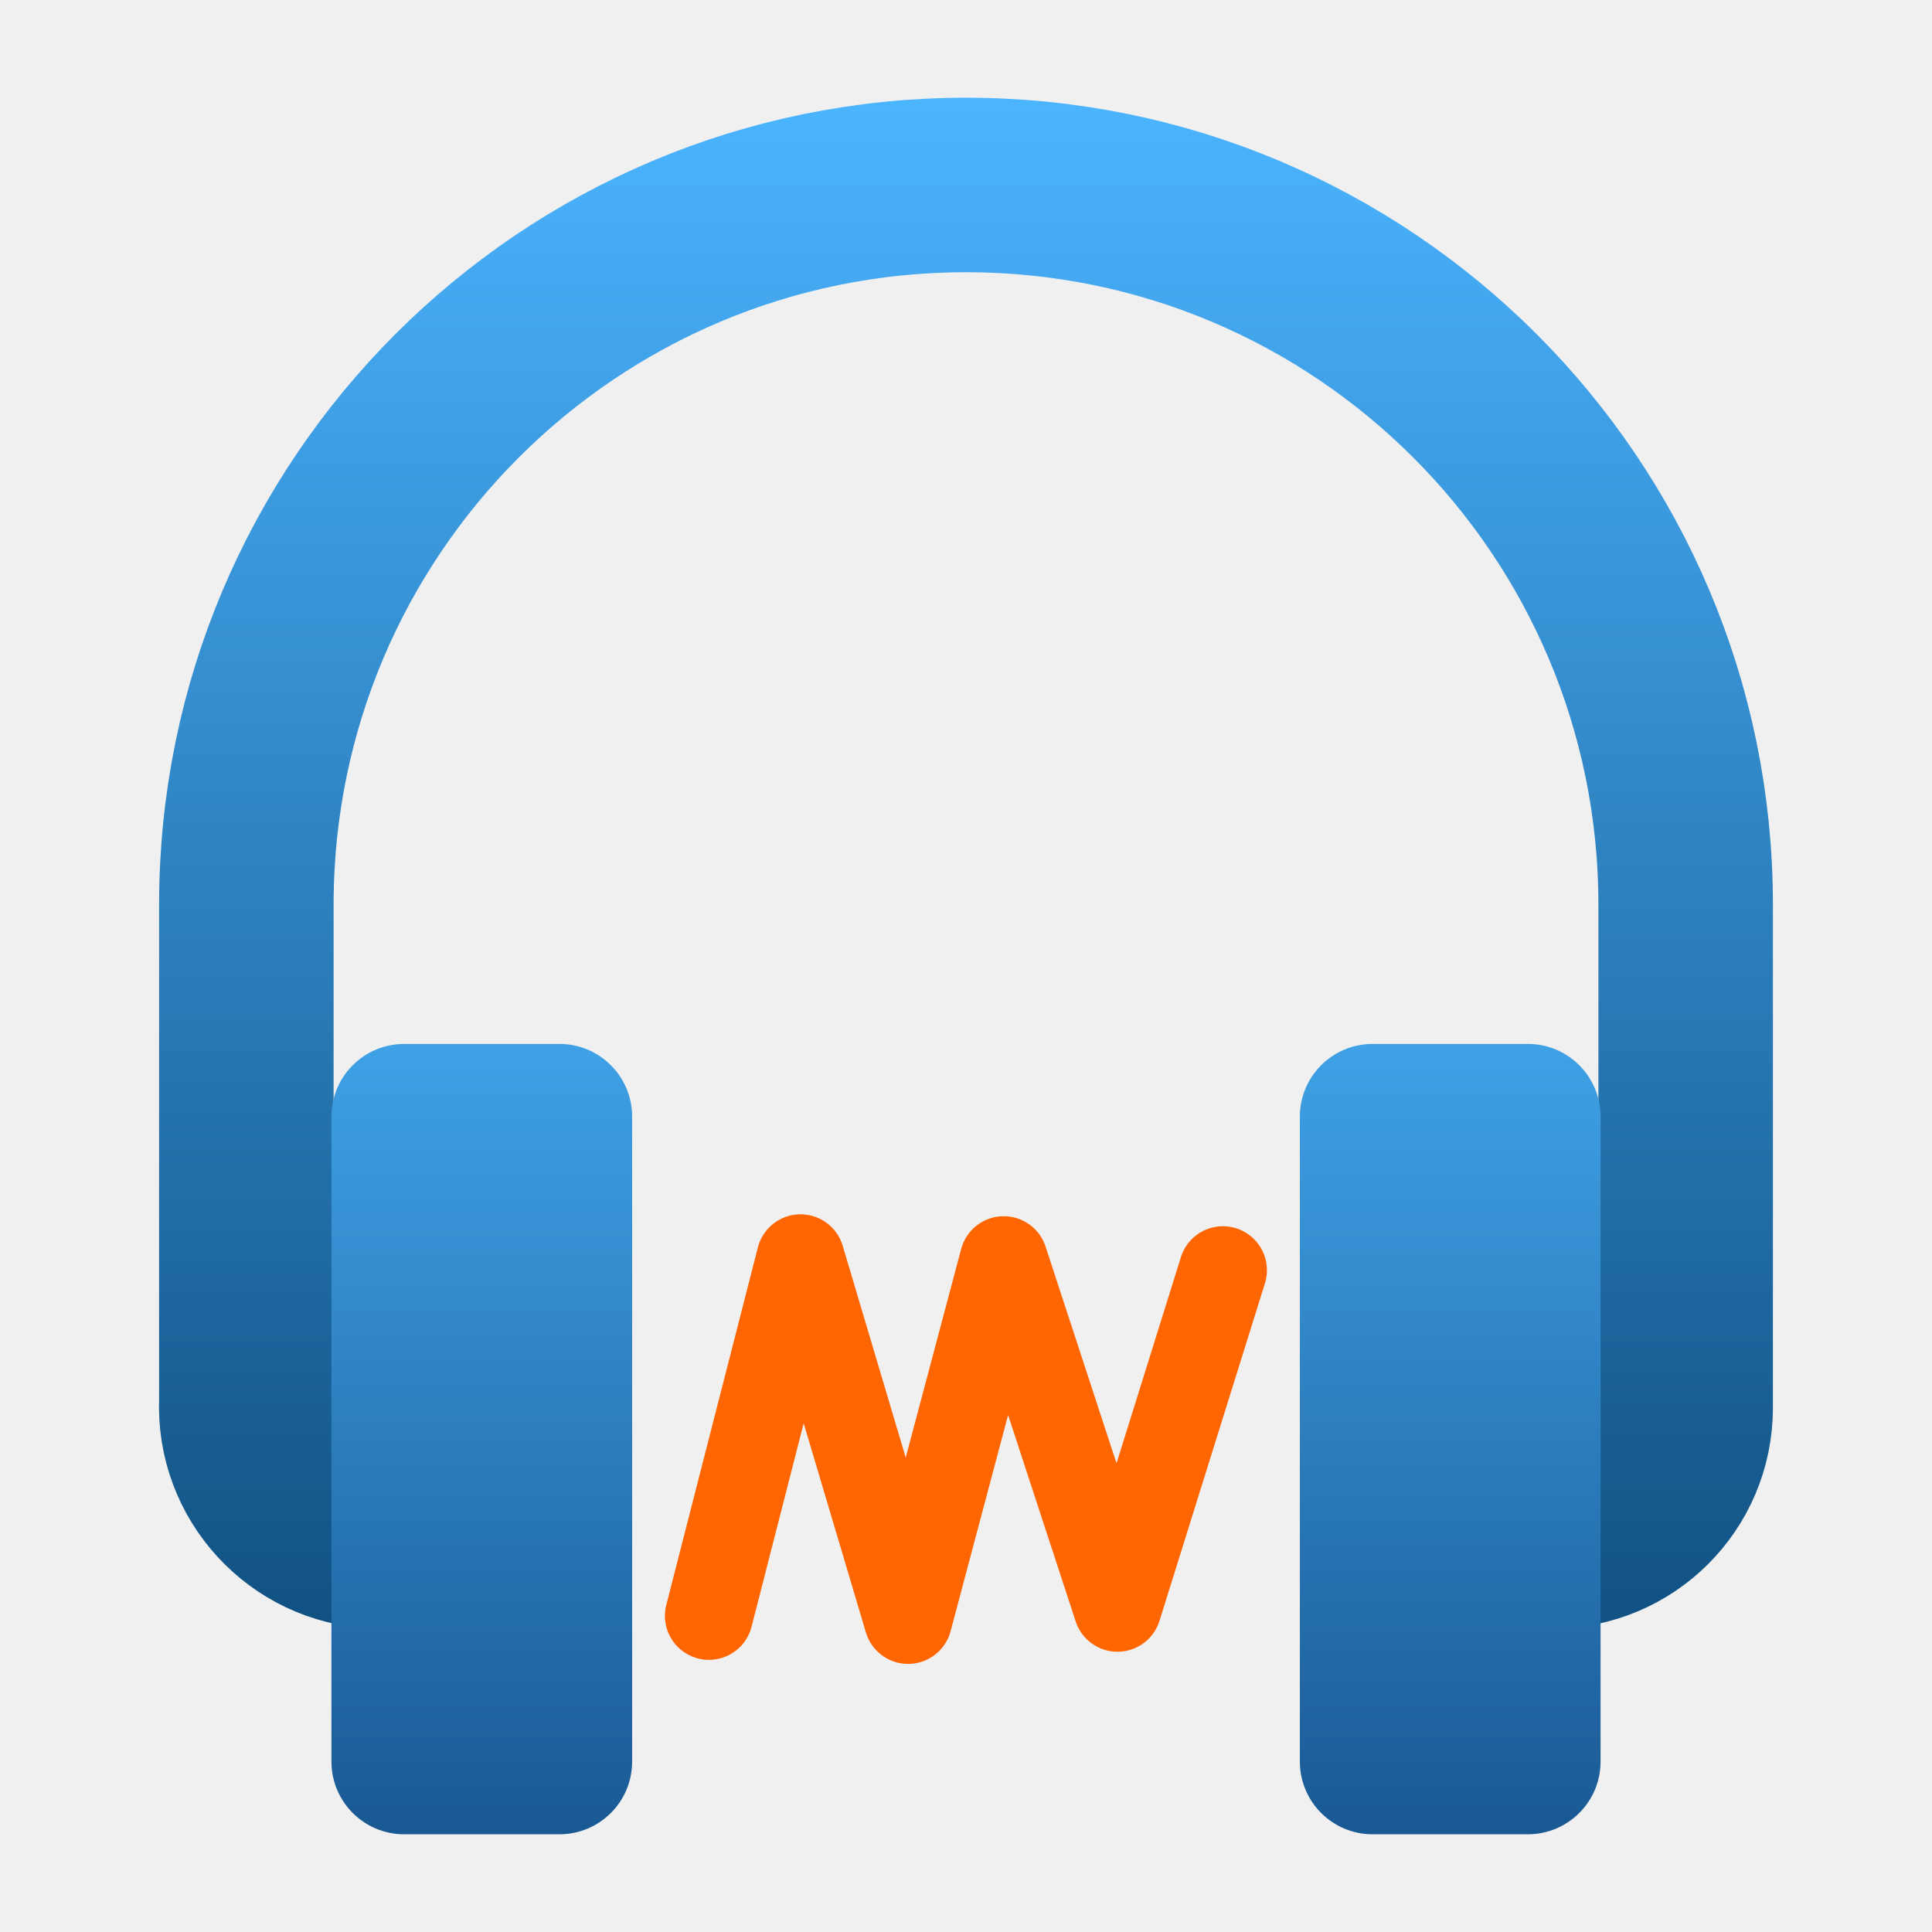
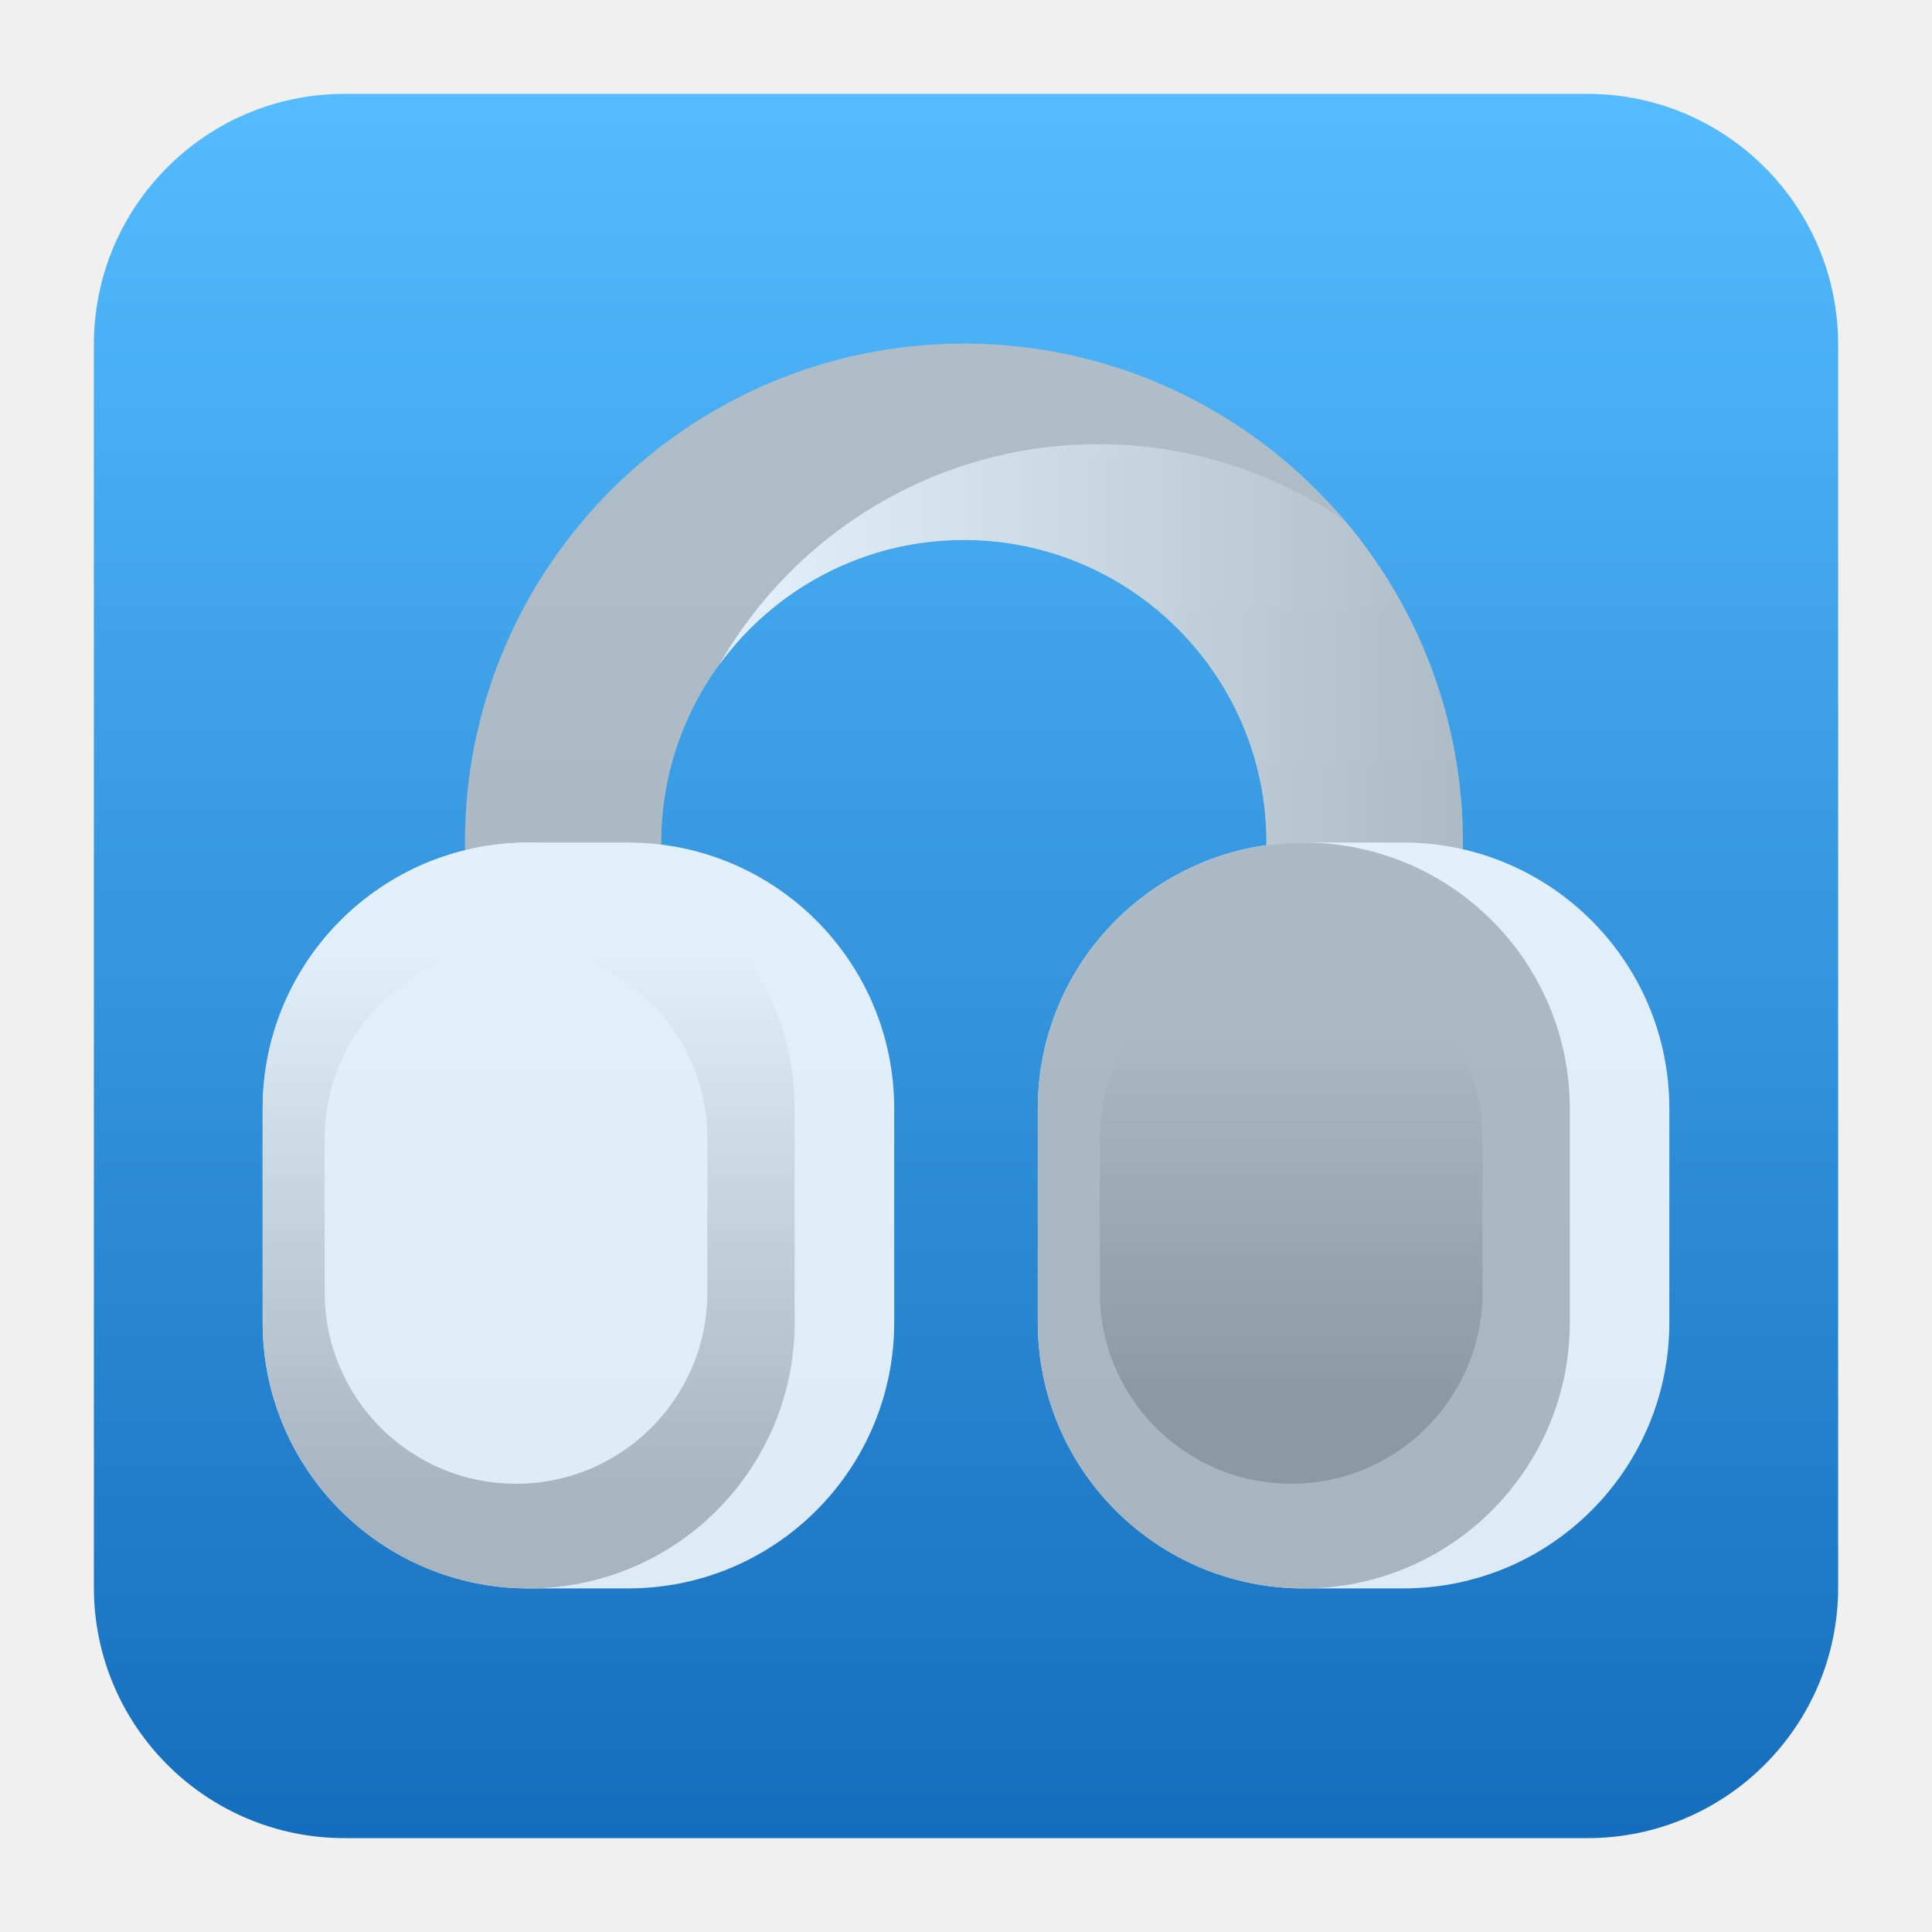
- <svg xmlns="http://www.w3.org/2000/svg" xmlns:xlink="http://www.w3.org/1999/xlink" clip-rule="evenodd" fill-rule="evenodd" stroke-linejoin="round" stroke-miterlimit="2" viewBox="0 0 48 48" version="1.1" id="svg7">
-   <defs id="defs7">
-     <linearGradient xlink:href="#linearGradient5" id="linearGradient49" gradientUnits="userSpaceOnUse" x1="103.562" y1="18.238" x2="103.562" y2="165.044" />
-     <linearGradient id="linearGradient5">
-       <stop style="stop-color:#4bb4ff;stop-opacity:1;" offset="0" id="stop5-3" />
-       <stop style="stop-color:#0d4b7b;stop-opacity:1;" offset="1" id="stop6-5" />
+ <svg xmlns="http://www.w3.org/2000/svg" xmlns:xlink="http://www.w3.org/1999/xlink" clip-rule="evenodd" fill-rule="evenodd" stroke-linejoin="round" stroke-miterlimit="2" viewBox="0 0 48 48" version="1.1" id="svg4">
+   <defs id="defs4">
+     <linearGradient xlink:href="#linearGradient12" id="linearGradient13" x1="132.726" y1="89.656" x2="323.757" y2="89.656" gradientUnits="userSpaceOnUse" />
+     <linearGradient id="linearGradient12">
+       <stop style="stop-color:#ffffff;stop-opacity:1;" offset="0" id="stop12" />
+       <stop style="stop-color:#c0c0c0;stop-opacity:1;" offset="1" id="stop13" />
    </linearGradient>
-     <linearGradient xlink:href="#linearGradient39" id="linearGradient50" gradientUnits="userSpaceOnUse" x1="125" y1="216.43" x2="125" y2="100.979" />
-     <linearGradient id="linearGradient39">
-       <stop style="stop-color:#0d437b;stop-opacity:1;" offset="0" id="stop39" />
-       <stop style="stop-color:#4bb7ff;stop-opacity:1;" offset="1" id="stop40" />
+     <linearGradient xlink:href="#linearGradient16" id="linearGradient17" x1="279.637" y1="174.886" x2="279.637" y2="273.229" gradientUnits="userSpaceOnUse" />
+     <linearGradient id="linearGradient16">
+       <stop style="stop-color:#9d9d9d;stop-opacity:0;" offset="0" id="stop16" />
+       <stop style="stop-color:#9d9d9d;stop-opacity:1;" offset="1" id="stop17" />
    </linearGradient>
+     <linearGradient xlink:href="#linearGradient12" id="linearGradient15" x1="83.689" y1="155.701" x2="83.689" y2="292.412" gradientUnits="userSpaceOnUse" />
  </defs>
-   <linearGradient id="a" x2="1" gradientTransform="matrix(0 -35.3911 35.3911 0 968.766 41.2823)" gradientUnits="userSpaceOnUse">
-     <stop stop-color="#47003a" offset="0" id="stop1" style="stop-color:#1a2028;stop-opacity:1;" />
-     <stop stop-color="#6d0080" offset="1" id="stop2" style="stop-color:#003553;stop-opacity:1;" />
+   <linearGradient id="a" x2="1" gradientTransform="matrix(0 -43.336 43.336 0 24.5417 45.668)" gradientUnits="userSpaceOnUse">
+     <stop stop-color="#8e8e8e" offset="0" id="stop1" style="stop-color:#146dbc;stop-opacity:0.996;" />
+     <stop stop-color="#c3c3c3" offset="1" id="stop2" style="stop-color:#54bcff;stop-opacity:1;" />
  </linearGradient>
-   <linearGradient id="b" x2="1" gradientTransform="matrix(0 -39.501 39.501 0 197.486 43.2304)" gradientUnits="userSpaceOnUse">
-     <stop stop-color="#cdb7d7" offset="0" id="stop3" />
-     <stop stop-color="#fcf9f9" offset="1" id="stop4" />
-   </linearGradient>
-   <linearGradient id="c" x2="1" gradientTransform="matrix(-0.628202,-31.7845,31.7845,-0.628202,850.1657,25.2008)" gradientUnits="userSpaceOnUse">
-     <stop stop-color="#47003a" offset="0" id="stop5" style="stop-color:#482371;stop-opacity:1;" />
-     <stop stop-color="#6f0083" offset="1" id="stop6" />
-   </linearGradient>
-   <g id="g49" transform="matrix(5.925725,0,0,5.925725,-539.334,-534.443)">
-     <path style="display:inline;fill:none;stroke:url(#linearGradient49);stroke-width:15.875;stroke-linecap:round;stroke-linejoin:round;stroke-miterlimit:2;stroke-dasharray:none;paint-order:normal" d="M 49.842,149.055 A 12.282,12.282 47.447 0 1 38.096,136.259 V 91.131 c 0,-36.156 29.31,-65.466 65.466,-65.466 36.156,0 65.466,29.31 65.466,65.466 v 45.779 a 12.144,12.144 135 0 1 -12.144,12.144 h 0" id="path1" transform="matrix(0.04608916,0,0,0.04608916,90.29276,89.78301)" />
-     <path style="display:inline;fill:url(#linearGradient50);fill-opacity:1;stroke:none;stroke-width:15.875;stroke-miterlimit:2;stroke-dasharray:none;stroke-opacity:1" id="rect6" width="27.354" height="71.897" x="67.275" y="122.85" d="m 73.889,122.85 h 14.125 c 3.653,0 6.615,2.961 6.615,6.615 v 58.668 c 0,3.653 -2.961,6.615 -6.615,6.615 H 73.889 c -3.653,0 -6.615,-2.961 -6.615,-6.615 v -58.668 c 0,-3.653 2.961,-6.615 6.615,-6.615 z m 102.222,0 h -14.125 c -3.653,0 -6.615,2.961 -6.615,6.615 v 58.668 c 0,3.653 2.961,6.615 6.615,6.615 h 14.125 c 3.653,0 6.615,-2.961 6.615,-6.615 v -58.668 c 0,-3.653 -2.961,-6.615 -6.615,-6.615 z" transform="matrix(0.04608916,0,0,0.04608916,89.30468,88.90511)" />
-     <path style="display:inline;fill:none;stroke:#ff6500;stroke-width:0.369;stroke-linecap:round;stroke-linejoin:round;stroke-miterlimit:2;stroke-dasharray:none;stroke-opacity:1;paint-order:normal" d="m 93.988,96.965 0.384,-1.499 0.451,1.516 0.401,-1.508 0.477,1.457 0.442,-1.415" id="path16" />
+   <path d="m2.332 8.56c0-3.438 2.79-6.228 6.228-6.228h30.88c3.438 0 6.228 2.79 6.228 6.228v30.88c0 3.438-2.79 6.228-6.228 6.228h-30.88c-3.438 0-6.228-2.79-6.228-6.228z" fill="url(#a)" id="path2" />
+   <g id="g12" transform="matrix(0.09668085,0,0,0.09668085,5.043206,8.536333)" style="opacity:0.85">
+     <path style="fill:#c0c0c0;fill-opacity:1" d="m 298.526,153.455 c -13.935,0 -25.231,-11.296 -25.231,-25.231 0,-42.878 -34.884,-77.761 -77.762,-77.761 -42.877,0 -77.76,34.883 -77.76,77.761 0,13.936 -11.297,25.231 -25.231,25.231 -13.936,0 -25.231,-11.296 -25.231,-25.231 C 67.311,57.521 124.831,0 195.533,0 c 70.704,0 128.225,57.521 128.225,128.224 0,13.935 -11.296,25.231 -25.232,25.231 z" id="path1" />
+     <path style="fill:url(#linearGradient13)" d="M 293.493,45.588 C 275.445,33.15 253.592,25.857 230.062,25.857 c -41.618,0 -78.01,22.807 -97.336,56.577 14.156,-19.365 37.036,-31.971 62.807,-31.971 42.878,0 77.762,34.883 77.762,77.761 0,13.936 11.297,25.231 25.231,25.231 13.936,0 25.231,-11.296 25.231,-25.231 10e-4,-31.459 -11.395,-60.302 -30.264,-82.636 z" id="path2-6" />
+     <g id="g5">
+       <g id="g3">
+         <path style="fill:#ffffff;fill-opacity:1" d="m 282.882,128.224 c -37.75,0 -68.354,30.603 -68.354,68.355 v 54.957 c 0,37.752 30.604,68.355 68.354,68.355 h 25.582 c 37.752,0 68.355,-30.604 68.355,-68.355 v -54.957 c 0,-37.752 -30.604,-68.355 -68.355,-68.355 z" id="path3-7" />
+       </g>
+       <path style="fill:#c0c0c0;fill-opacity:1" d="m 351.239,251.535 c 0,37.752 -30.605,68.355 -68.357,68.355 -37.75,0 -68.354,-30.604 -68.354,-68.355 v -54.957 c 0,-37.752 30.604,-68.355 68.354,-68.355 37.752,0 68.357,30.603 68.357,68.355 z" id="path4-5" />
+       <path style="fill:url(#linearGradient17);fill-opacity:1" d="m 328.809,243.823 c 0,27.157 -22.015,49.172 -49.173,49.172 -27.157,0 -49.171,-22.015 -49.171,-49.172 V 204.29 c 0,-27.156 22.014,-49.17 49.171,-49.17 27.158,0 49.173,22.014 49.173,49.17 z" id="path5" />
+     </g>
+     <g id="g8">
+       <g id="g6">
+         <path style="fill:#ffffff;fill-opacity:1" d="m 83.687,128.224 c -37.75,0 -68.354,30.603 -68.354,68.355 v 54.957 c 0,37.752 30.604,68.355 68.354,68.355 h 25.583 c 37.751,0 68.355,-30.604 68.355,-68.355 v -54.957 c 0,-37.752 -30.605,-68.355 -68.355,-68.355 z" id="path6" />
+       </g>
+       <path style="fill:url(#linearGradient15);fill-opacity:1" d="m 152.044,251.535 c 0,37.752 -30.606,68.355 -68.357,68.355 -37.75,0 -68.354,-30.604 -68.354,-68.355 v -54.957 c 0,-37.752 30.604,-68.355 68.354,-68.355 37.752,0 68.357,30.603 68.357,68.355 z" id="path7" />
+       <path style="fill:#ffffff;fill-opacity:1" d="m 129.614,243.823 c 0,27.157 -22.016,49.172 -49.173,49.172 -27.158,0 -49.171,-22.015 -49.171,-49.172 V 204.29 c 0,-27.156 22.013,-49.17 49.171,-49.17 27.157,0 49.173,22.014 49.173,49.17 z" id="path8" />
+     </g>
+     <g id="g11" style="display:none">
+       <path style="fill:#77b8e8" d="m 137.988,392.152 c -34.173,0 -61.974,-27.801 -61.974,-61.973 v -37.185 c 0,-2.445 1.981,-4.427 4.427,-4.427 2.444,0 4.426,1.981 4.426,4.427 v 37.185 c 0,29.29 23.829,53.12 53.121,53.12 29.289,0 53.12,-23.83 53.12,-53.12 0,-2.445 1.982,-4.427 4.427,-4.427 2.444,0 4.427,1.981 4.427,4.427 0,34.173 -27.802,61.973 -61.974,61.973 z" id="path9" />
+       <rect x="187.409" y="292.11" style="fill:#333e48" width="16.251" height="43.608" id="rect9" />
+       <path style="fill:#ffa400" d="m 195.535,271.458 c -3.004,0 -5.439,2.435 -5.439,5.437 v 15.216 h 10.874 v -15.216 c 0.001,-3.002 -2.431,-5.437 -5.435,-5.437 z" id="path10" />
+       <rect x="187.409" y="297.569" style="fill:#3e4a57" width="16.251" height="4.684" id="rect10" />
+       <rect x="187.409" y="306.57" style="fill:#3e4a57" width="16.251" height="4.684" id="rect11" />
+     </g>
  </g>
</svg>
